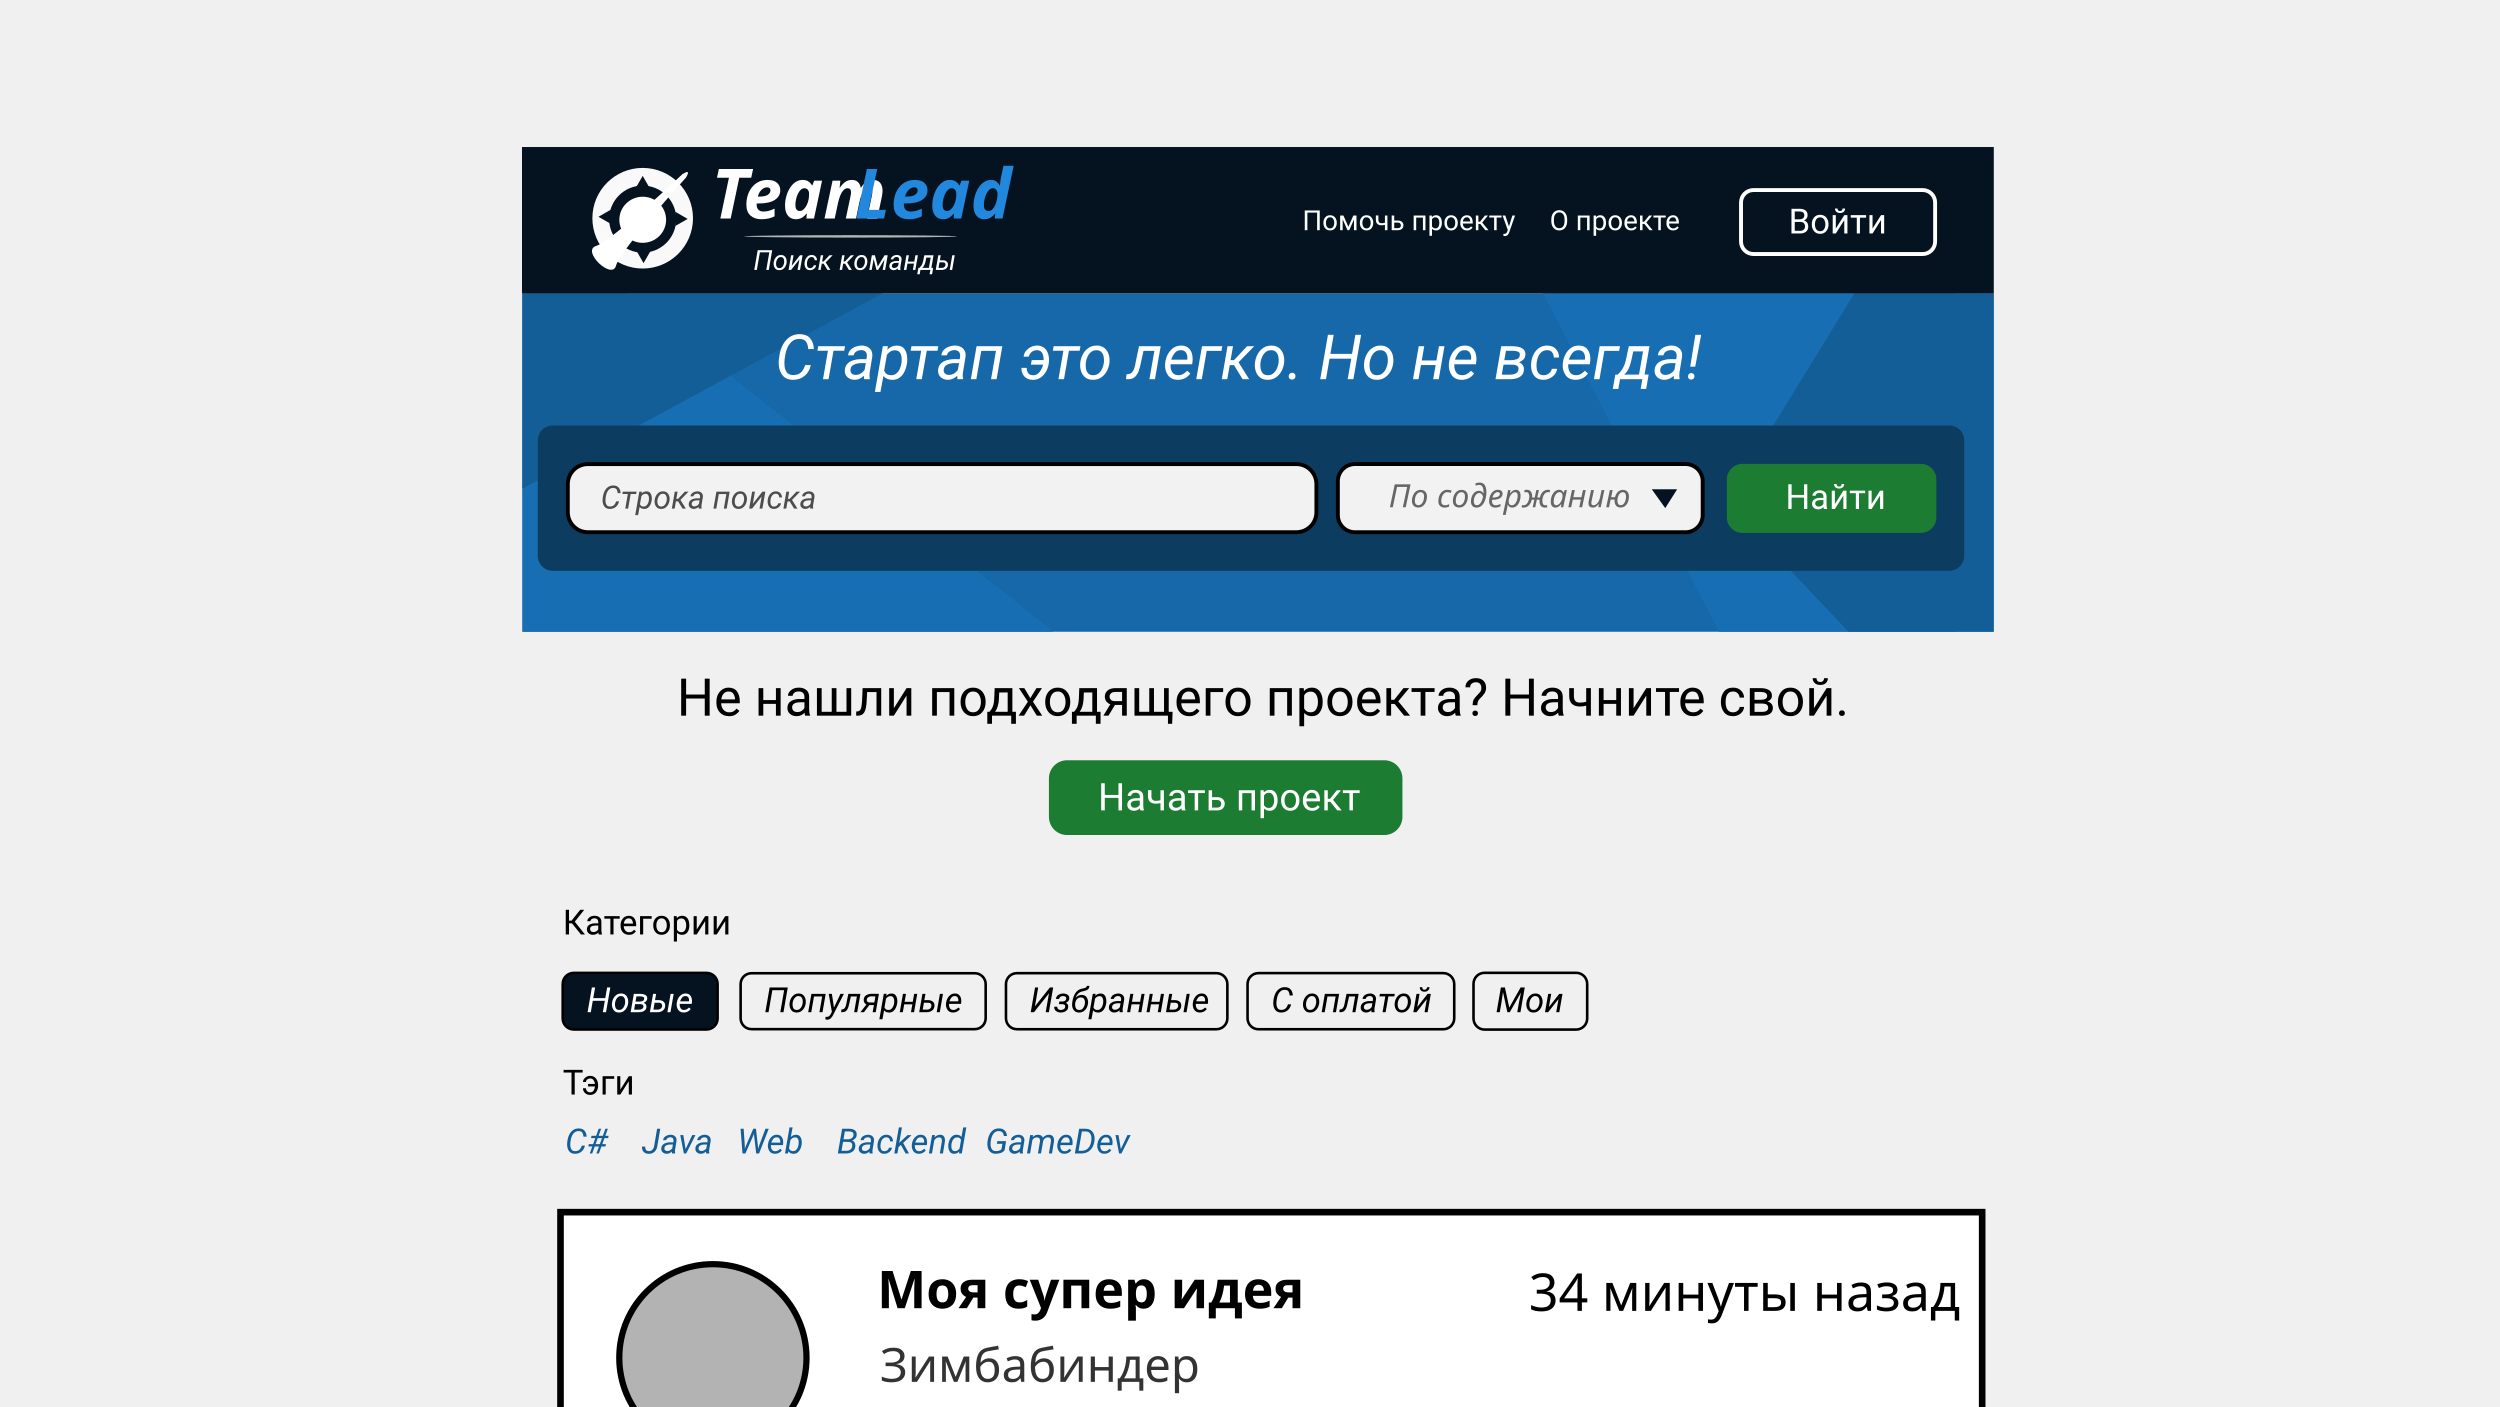
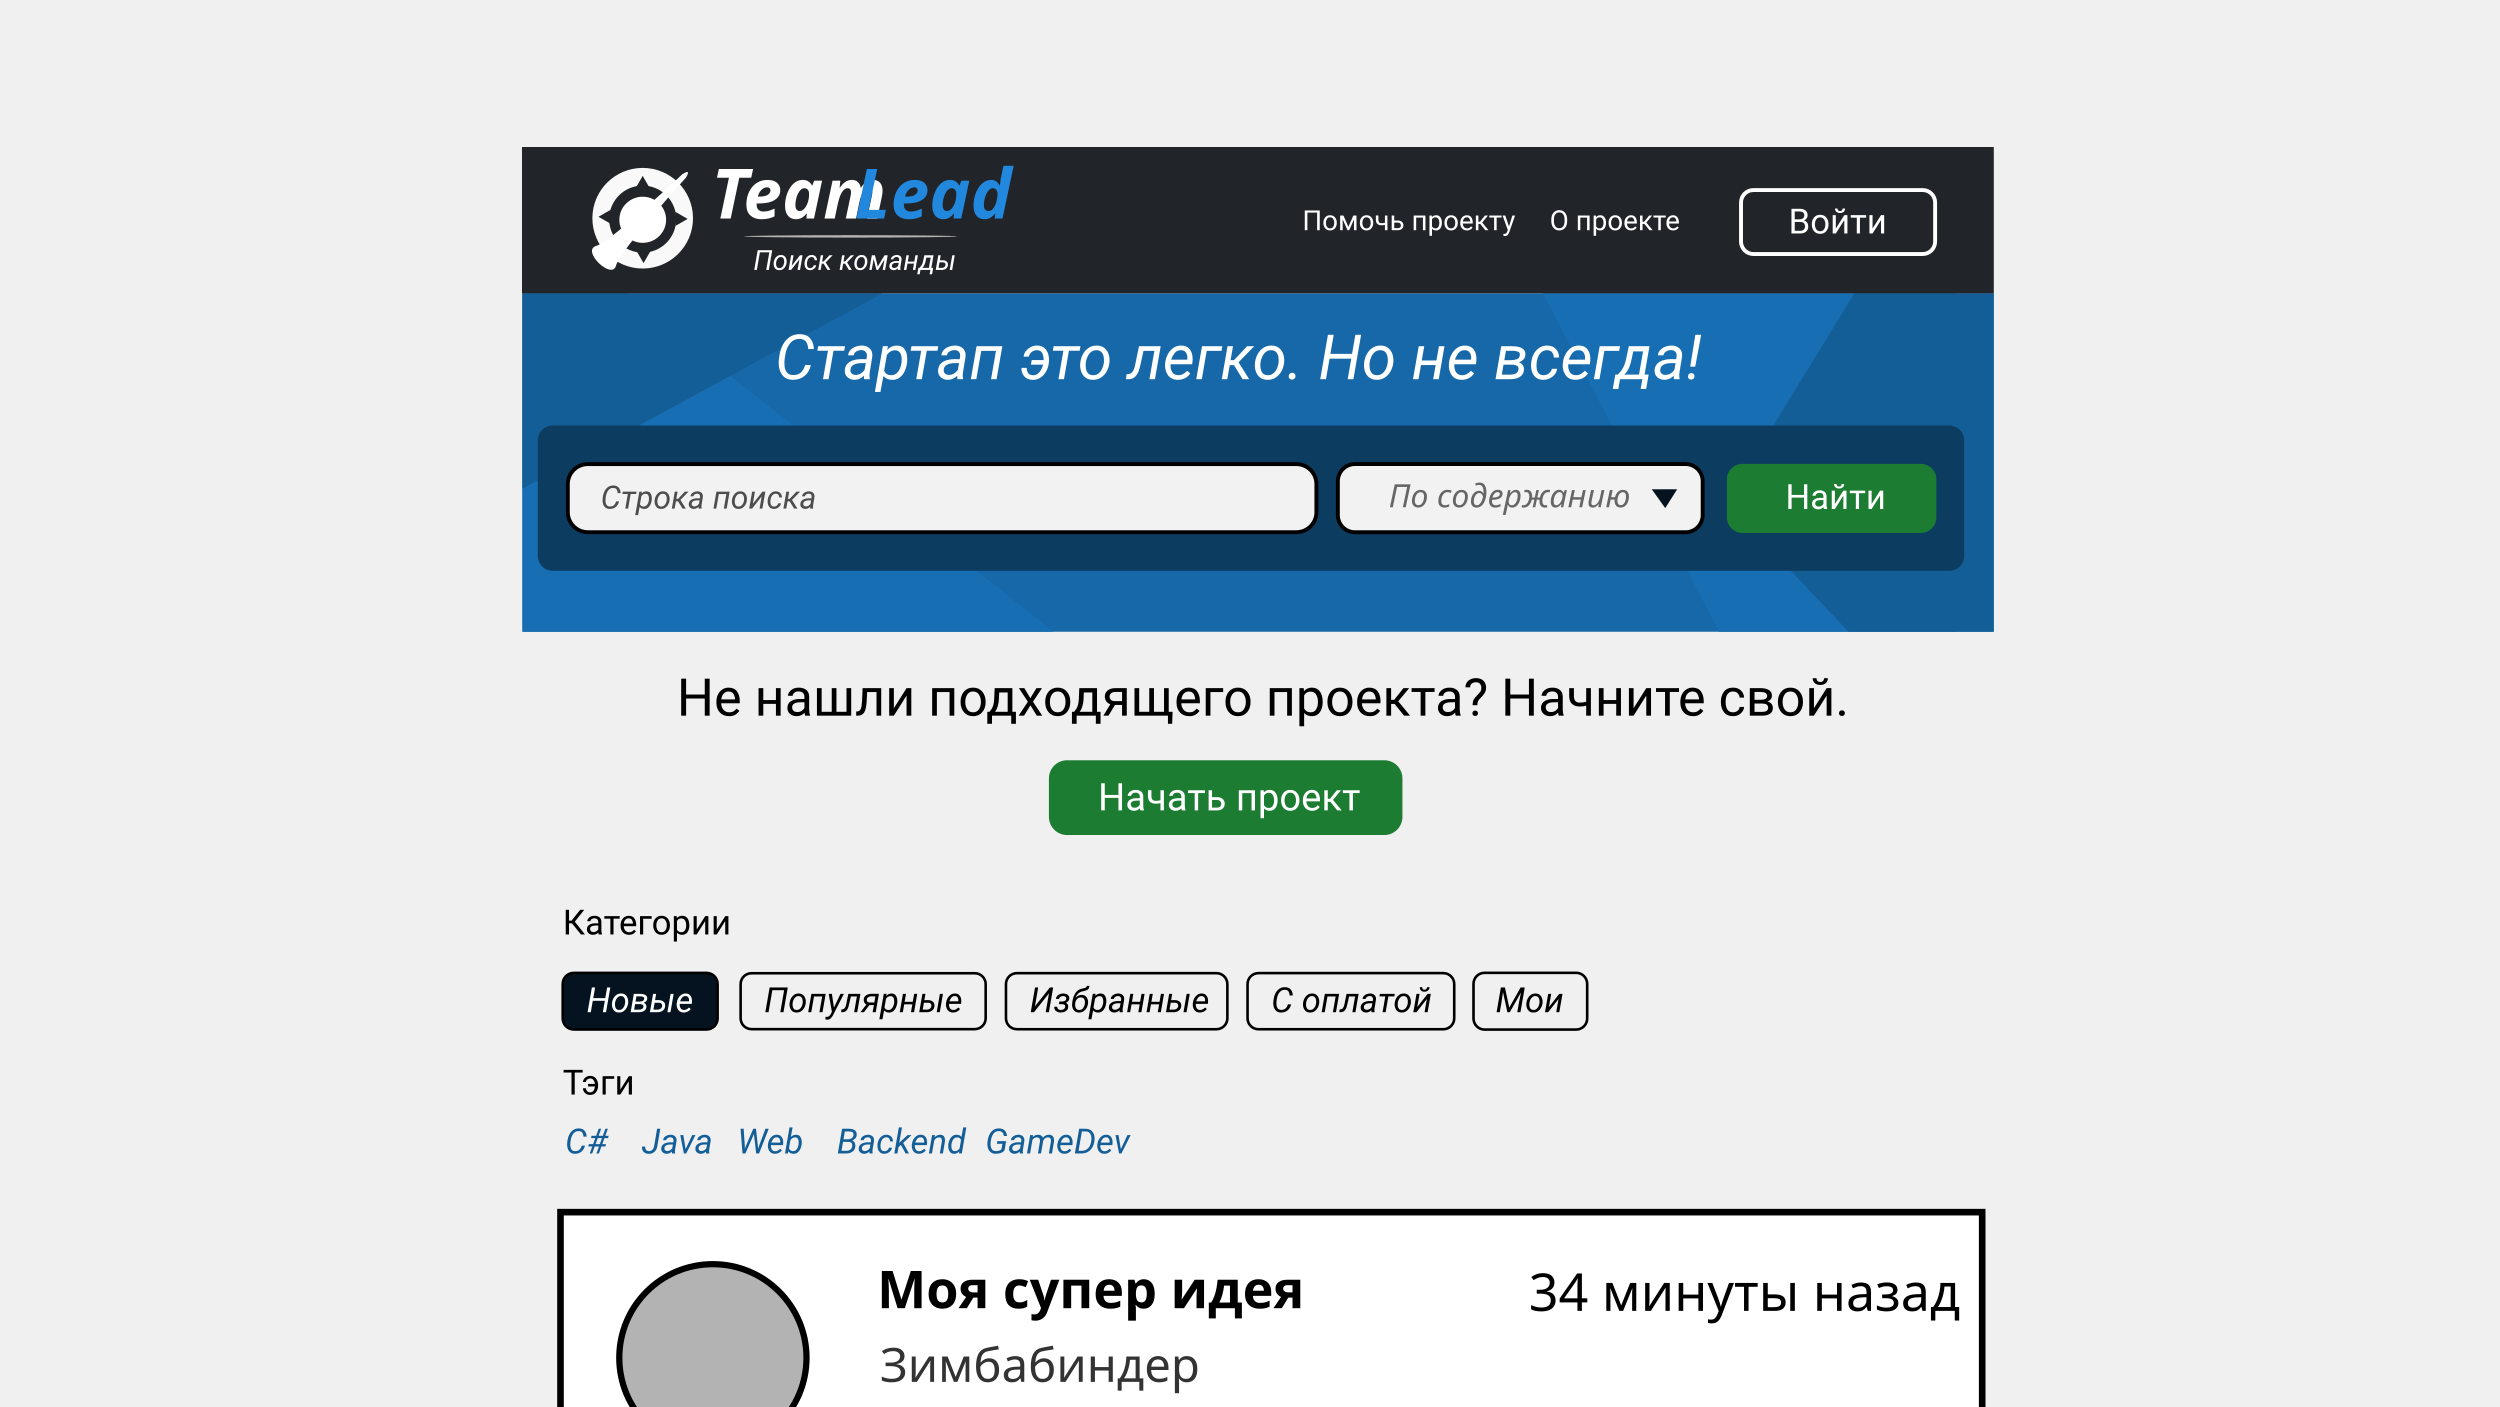
<svg xmlns="http://www.w3.org/2000/svg" version="1.1" id="svg1236" width="1920" height="1080" viewBox="0 0 1920 1080">
  <defs id="defs1240" />
  <g id="g4249" transform="translate(-1493.31)">
    <rect ry="0" y="225.257" x="1894.553" height="259.929" width="1129.914" id="rect4162" style="fill:#1668a8;fill-opacity:1;stroke:none;stroke-width:3.034;stroke-miterlimit:4;stroke-dasharray:none;stroke-opacity:1" />
    <path style="fill:#176eb2;fill-opacity:1;stroke:none;stroke-width:3.034;stroke-miterlimit:4;stroke-dasharray:none;stroke-opacity:1" d="m 1894.553,225.256 v 259.93 h 407.904 L 1974.277,225.256 Z" id="path4164" />
    <path style="fill:#145e98;fill-opacity:1;stroke:none;stroke-width:3.034;stroke-miterlimit:4;stroke-dasharray:none;stroke-opacity:1" d="M 1894.552,225.257 V 375.29 L 2171.191,225.257 Z" id="path4166" />
    <path id="rect4162-7" d="m 2678.305,225.251 135.223,259.93 h 181.553 V 225.251 Z" style="fill:#176eb2;fill-opacity:1;stroke:none;stroke-width:3.034;stroke-miterlimit:4;stroke-dasharray:none;stroke-opacity:1" />
    <path id="rect4162-3" d="m 2917.472,225.257 -98.555,160.566 94.039,99.361 h 111.51 V 225.257 Z" style="fill:#145e98;fill-opacity:1;stroke:none;stroke-width:3.034;stroke-miterlimit:4;stroke-dasharray:none;stroke-opacity:1" />
  </g>
-   <rect style="fill:#04131f;fill-opacity:1;stroke:none;stroke-width:3.865;stroke-miterlimit:4;stroke-dasharray:none;stroke-opacity:1" id="rect1246" width="1130.338" height="112.362" x="400.888" y="112.91" ry="0" />
+   <rect style="fill:#212529;fill-opacity:1;stroke:none;stroke-width:3.865;stroke-miterlimit:4;stroke-dasharray:none;stroke-opacity:1" id="rect1246" width="1130.338" height="112.362" x="400.888" y="112.91" ry="0" />
  <text xml:space="preserve" style="font-style:normal;font-weight:normal;font-size:45.189px;line-height:1.25;font-family:sans-serif;letter-spacing:0px;word-spacing:0px;fill:#ffffff;fill-opacity:1;stroke:none;stroke-width:1.13" x="546.28" y="167.847" id="text1954">
    <tspan id="tspan1952" x="546.28" y="167.847" style="font-style:italic;font-variant:normal;font-weight:bold;font-stretch:normal;font-size:53.333px;line-height:372.807px;font-family:'Ubuntu Mono';-inkscape-font-specification:'Ubuntu Mono Bold Italic';fill:#ffffff;fill-opacity:1;stroke-width:1.13">Team</tspan>
  </text>
  <text xml:space="preserve" style="font-style:normal;font-weight:normal;font-size:40px;line-height:1.25;font-family:sans-serif;letter-spacing:0px;word-spacing:0px;fill:#ffffff;fill-opacity:1;stroke:none" x="595.236" y="291.229" id="text1960">
    <tspan id="tspan1958" x="595.236" y="291.229" style="font-style:italic;font-variant:normal;font-weight:normal;font-stretch:normal;font-size:48px;font-family:Roboto;-inkscape-font-specification:'Roboto Italic'">Стартап это легко. Но не всегда!</tspan>
  </text>
  <rect style="fill:#0d3c61;fill-opacity:1;stroke:none;stroke-width:2.805;stroke-miterlimit:4;stroke-dasharray:none;stroke-opacity:1" id="rect4125" width="1095.459" height="111.587" x="413.035" y="326.786" ry="11.324" />
  <rect style="fill:#f2f2f2;fill-opacity:1;stroke:#000000;stroke-width:3;stroke-miterlimit:4;stroke-dasharray:none;stroke-opacity:1" id="rect1962" width="574.916" height="52.288" x="436.079" y="356.436" ry="15.342" />
  <rect style="fill:#1c7c32;fill-opacity:1;stroke:none;stroke-width:3;stroke-miterlimit:4;stroke-dasharray:none;stroke-opacity:1" id="rect1964" width="160.891" height="53.041" x="1326.231" y="356.247" ry="11.882" />
  <text xml:space="preserve" style="font-style:normal;font-weight:normal;font-size:40px;line-height:1.25;font-family:sans-serif;letter-spacing:0px;word-spacing:0px;fill:#ffffff;fill-opacity:1;stroke:none" x="1371.217" y="390.907" id="text1968">
    <tspan id="tspan1966" x="1371.217" y="390.907" style="font-style:normal;font-variant:normal;font-weight:normal;font-stretch:normal;font-size:26.667px;font-family:Roboto;-inkscape-font-specification:Roboto;fill:#ffffff">Найти</tspan>
  </text>
  <rect ry="8.463" style="fill:#04131f;fill-opacity:1;stroke:#000000;stroke-width:2;stroke-miterlimit:4;stroke-dasharray:none;stroke-opacity:1" id="rect1986" width="118.958" height="43.445" x="432.161" y="747.191" />
  <text xml:space="preserve" style="font-style:normal;font-weight:normal;font-size:40px;line-height:1.25;font-family:sans-serif;letter-spacing:0px;word-spacing:0px;fill:#ffffff;fill-opacity:1;stroke:none" x="450.503" y="777.359" id="text1976">
    <tspan id="tspan1974" x="450.503" y="777.359" style="font-style:italic;font-variant:normal;font-weight:normal;font-stretch:normal;font-size:26.667px;font-family:Roboto;-inkscape-font-specification:'Roboto Italic'">Новые </tspan>
  </text>
  <rect style="fill:#ffffff;fill-opacity:1;stroke:#000000;stroke-width:5.074;stroke-miterlimit:4;stroke-dasharray:none;stroke-opacity:1" id="rect1978" width="1091.848" height="398.885" x="430.465" y="930.937" />
  <rect y="145.958" x="1337.102" height="49.146" width="149.075" id="rect1980" style="fill:none;fill-opacity:1;stroke:#ffffff;stroke-width:2.996;stroke-miterlimit:4;stroke-dasharray:none;stroke-opacity:1" ry="9.573" />
  <text id="text1984" y="179.322" x="1373.642" style="font-style:normal;font-weight:normal;font-size:37.062px;line-height:1.25;font-family:sans-serif;letter-spacing:0px;word-spacing:0px;fill:#ffffff;fill-opacity:1;stroke:none;stroke-width:0.927" xml:space="preserve">
    <tspan y="179.322" x="1373.642" id="tspan1982" style="font-style:normal;font-variant:normal;font-weight:normal;font-stretch:normal;font-size:26.667px;font-family:Roboto;-inkscape-font-specification:Roboto;fill:#ffffff;stroke-width:0.927">Войти</tspan>
  </text>
  <circle style="fill:#b3b3b3;fill-opacity:1;stroke:#000000;stroke-width:4.788;stroke-miterlimit:4;stroke-dasharray:none;stroke-opacity:1" id="path2006" cx="547.5" cy="1042.776" r="71.892" />
  <text xml:space="preserve" style="font-style:normal;font-weight:normal;font-size:40px;line-height:1.25;font-family:sans-serif;letter-spacing:0px;word-spacing:0px;fill:#000000;fill-opacity:1;stroke:none" x="673.656" y="1004.681" id="text2010">
    <tspan id="tspan2008" x="673.656" y="1004.681" style="font-style:normal;font-variant:normal;font-weight:bold;font-stretch:normal;font-family:sans-serif;-inkscape-font-specification:'sans-serif Bold'">Моя супер идея</tspan>
  </text>
  <text id="text2014" y="1136.933" x="675.723" style="font-style:normal;font-weight:normal;font-size:40px;line-height:1.25;font-family:sans-serif;letter-spacing:0px;word-spacing:0px;fill:#000000;fill-opacity:1;stroke:none" xml:space="preserve">
    <tspan y="1136.933" x="675.723" id="tspan2012">Есть супер идея, которая должна дать </tspan>
    <tspan y="1186.933" x="675.723" id="tspan2016">результат...</tspan>
  </text>
  <text xml:space="preserve" style="font-style:normal;font-weight:normal;font-size:40px;line-height:1.25;font-family:sans-serif;letter-spacing:0px;word-spacing:0px;fill:#000000;fill-opacity:1;stroke:none" x="1174.087" y="1006.748" id="text2020">
    <tspan id="tspan2018" x="1174.087" y="1006.748">34 минуты назад</tspan>
  </text>
  <path d="m 719.55,1261.625 v -4.415 h -26.281 v 4.415 z m -8.725,13.14 v -4.415 h -17.555 v 4.415 z m -17.555,-10.985 v 4.415 h 26.281 v -4.415 z m 30.696,-15.295 q 1.745,0 3.029,1.283 1.283,1.283 1.283,3.029 v 26.28 q 0,1.746 -1.283,3.079 -1.283,1.334 -3.029,1.334 h -30.696 l -8.725,8.725 v -39.421 q 0,-1.746 1.283,-3.029 1.283,-1.283 3.029,-1.283 h 35.109 z" id="path2090" style="stroke-width:2.19" />
  <text xml:space="preserve" style="font-style:normal;font-weight:normal;font-size:40px;line-height:1.25;font-family:sans-serif;letter-spacing:0px;word-spacing:0px;fill:#000000;fill-opacity:1;stroke:none" x="756.999" y="1281.411" id="text2660">
    <tspan id="tspan2658" x="756.999" y="1281.411">11</tspan>
  </text>
  <path d="m 515.44,1259.361 q 3.781,0 6.542,2.764 2.761,2.764 2.764,6.542 0.003,3.778 -2.764,6.542 -2.767,2.764 -6.542,2.764 -3.775,0 -6.542,-2.764 -2.767,-2.764 -2.764,-6.542 0.003,-3.778 2.764,-6.542 2.761,-2.764 6.542,-2.764 z m 0,24.865 q 6.399,0 10.977,-4.581 4.578,-4.582 4.581,-10.977 0.003,-6.396 -4.581,-10.977 -4.585,-4.582 -10.977,-4.582 -6.393,0 -10.977,4.582 -4.585,4.581 -4.581,10.977 0.003,6.396 4.581,10.977 4.578,4.581 10.977,4.581 z m 0,-38.823 q 11.486,0 20.792,6.399 9.306,6.399 13.378,16.868 -4.073,10.469 -13.378,16.868 -9.306,6.399 -20.792,6.399 -11.486,0 -20.792,-6.399 -9.306,-6.399 -13.378,-16.868 4.073,-10.469 13.378,-16.868 9.306,-6.399 20.792,-6.399 z" id="path2719" style="stroke-width:3.102" />
  <text id="text3289" y="1281.411" x="566.314" style="font-style:normal;font-weight:normal;font-size:40px;line-height:1.25;font-family:sans-serif;letter-spacing:0px;word-spacing:0px;fill:#000000;fill-opacity:1;stroke:none" xml:space="preserve">
    <tspan y="1281.411" x="566.314" id="tspan3287">62</tspan>
  </text>
  <text xml:space="preserve" style="font-style:normal;font-weight:normal;font-size:36.259px;line-height:1.25;font-family:sans-serif;letter-spacing:0px;word-spacing:0px;fill:#333333;fill-opacity:1;stroke:none;stroke-width:0.906" x="675.845" y="1061.259" id="text3293">
    <tspan id="tspan3291" x="675.845" y="1061.259" style="stroke-width:0.906">Зимбабиндер</tspan>
  </text>
  <path d="m 1424.902,1293.454 -3.633,-3.283 q -6.211,-5.626 -9.025,-8.322 -2.813,-2.696 -6.271,-6.681 -3.458,-3.986 -4.746,-7.209 -1.288,-3.223 -1.29,-6.621 0,-5.744 3.926,-9.73 3.926,-3.986 9.787,-3.986 6.799,0 11.253,5.274 4.454,-5.274 11.252,-5.274 5.861,0 9.787,3.986 3.926,3.986 3.926,9.73 0,4.571 -3.048,9.495 -3.048,4.923 -6.622,8.557 -3.573,3.633 -11.663,10.9 z" id="path3340" style="stroke-width:2.501" />
  <text id="text3910" y="1281.411" x="1457.638" style="font-style:normal;font-weight:normal;font-size:40px;line-height:1.25;font-family:sans-serif;letter-spacing:0px;word-spacing:0px;fill:#000000;fill-opacity:1;stroke:none" xml:space="preserve">
    <tspan y="1281.411" x="1457.638" id="tspan3908">11</tspan>
  </text>
  <rect y="1385.552" x="430.465" height="398.885" width="1091.848" id="rect3912" style="fill:#ffffff;fill-opacity:1;stroke:#000000;stroke-width:5.074;stroke-miterlimit:4;stroke-dasharray:none;stroke-opacity:1" />
  <circle r="71.892" cy="1497.391" cx="547.5" id="circle3914" style="fill:#b3b3b3;fill-opacity:1;stroke:#000000;stroke-width:4.788;stroke-miterlimit:4;stroke-dasharray:none;stroke-opacity:1" />
  <text id="text3918" y="1459.296" x="673.656" style="font-style:normal;font-weight:normal;font-size:40px;line-height:1.25;font-family:sans-serif;letter-spacing:0px;word-spacing:0px;fill:#000000;fill-opacity:1;stroke:none" xml:space="preserve">
    <tspan style="font-style:normal;font-variant:normal;font-weight:bold;font-stretch:normal;font-family:sans-serif;-inkscape-font-specification:'sans-serif Bold'" y="1459.296" x="673.656" id="tspan3916">Идеюшка то супер</tspan>
  </text>
  <text xml:space="preserve" style="font-style:normal;font-weight:normal;font-size:40px;line-height:1.25;font-family:sans-serif;letter-spacing:0px;word-spacing:0px;fill:#000000;fill-opacity:1;stroke:none" x="675.723" y="1591.548" id="text3924">
    <tspan id="tspan3922" x="675.723" y="1591.548">Давно хотел воплотить свою идею, и вот</tspan>
    <tspan x="675.723" y="1641.548" id="tspan3954">представился шанс...</tspan>
  </text>
  <text id="text3928" y="1461.363" x="1194.544" style="font-style:normal;font-weight:normal;font-size:40px;line-height:1.25;font-family:sans-serif;letter-spacing:0px;word-spacing:0px;fill:#000000;fill-opacity:1;stroke:none" xml:space="preserve">
    <tspan y="1461.363" x="1194.544" id="tspan3926">47 минут назад</tspan>
  </text>
  <path style="stroke-width:2.19" id="path3930" d="m 719.55,1716.24 v -4.415 h -26.281 v 4.415 z m -8.725,13.14 v -4.415 h -17.555 v 4.415 z m -17.555,-10.985 v 4.415 h 26.281 v -4.415 z m 30.696,-15.295 q 1.745,0 3.029,1.283 1.283,1.283 1.283,3.029 v 26.28 q 0,1.746 -1.283,3.079 -1.283,1.334 -3.029,1.334 h -30.696 l -8.725,8.725 v -39.421 q 0,-1.746 1.283,-3.029 1.283,-1.283 3.029,-1.283 h 35.109 z" />
  <text id="text3934" y="1736.026" x="756.999" style="font-style:normal;font-weight:normal;font-size:40px;line-height:1.25;font-family:sans-serif;letter-spacing:0px;word-spacing:0px;fill:#000000;fill-opacity:1;stroke:none" xml:space="preserve">
    <tspan y="1736.026" x="756.999" id="tspan3932">20</tspan>
  </text>
  <path style="stroke-width:3.102" id="path3936" d="m 515.44,1713.976 q 3.781,0 6.542,2.764 2.761,2.764 2.764,6.542 0.003,3.778 -2.764,6.542 -2.767,2.764 -6.542,2.764 -3.775,0 -6.542,-2.764 -2.767,-2.764 -2.764,-6.542 0.003,-3.778 2.764,-6.542 2.761,-2.764 6.542,-2.764 z m 0,24.864 q 6.399,0 10.977,-4.581 4.578,-4.582 4.581,-10.977 0.003,-6.396 -4.581,-10.977 -4.585,-4.582 -10.977,-4.582 -6.393,0 -10.977,4.582 -4.585,4.581 -4.581,10.977 0.003,6.396 4.581,10.977 4.578,4.581 10.977,4.581 z m 0,-38.823 q 11.486,0 20.792,6.399 9.306,6.399 13.378,16.868 -4.073,10.469 -13.378,16.868 -9.306,6.399 -20.792,6.399 -11.486,0 -20.792,-6.399 -9.306,-6.399 -13.378,-16.868 4.073,-10.469 13.378,-16.868 9.306,-6.399 20.792,-6.399 z" />
  <text xml:space="preserve" style="font-style:normal;font-weight:normal;font-size:40px;line-height:1.25;font-family:sans-serif;letter-spacing:0px;word-spacing:0px;fill:#000000;fill-opacity:1;stroke:none" x="566.314" y="1736.026" id="text3940">
    <tspan id="tspan3938" x="566.314" y="1736.026">38</tspan>
  </text>
  <text id="text3944" y="1515.874" x="675.845" style="font-style:normal;font-weight:normal;font-size:36.259px;line-height:1.25;font-family:sans-serif;letter-spacing:0px;word-spacing:0px;fill:#333333;fill-opacity:1;stroke:none;stroke-width:0.906" xml:space="preserve">
    <tspan style="stroke-width:0.906" y="1515.874" x="675.845" id="tspan3942">Кулепипер</tspan>
  </text>
  <path style="stroke-width:2.501" id="path3946" d="m 1424.902,1748.069 -3.633,-3.283 q -6.211,-5.626 -9.025,-8.322 -2.813,-2.696 -6.271,-6.682 -3.458,-3.986 -4.746,-7.209 -1.288,-3.223 -1.29,-6.622 0,-5.744 3.926,-9.73 3.926,-3.986 9.787,-3.986 6.799,0 11.253,5.274 4.454,-5.274 11.252,-5.274 5.861,0 9.787,3.986 3.926,3.986 3.926,9.73 0,4.571 -3.048,9.495 -3.048,4.924 -6.622,8.557 -3.573,3.633 -11.663,10.9 z" />
  <text xml:space="preserve" style="font-style:normal;font-weight:normal;font-size:40px;line-height:1.25;font-family:sans-serif;letter-spacing:0px;word-spacing:0px;fill:#000000;fill-opacity:1;stroke:none" x="1457.638" y="1736.026" id="text3950">
    <tspan id="tspan3948" x="1457.638" y="1736.026">3</tspan>
  </text>
  <rect y="2373.48" x="431.959" height="53.887" width="86.313" id="rect3956" style="fill:#333333;fill-opacity:1;stroke:#000000;stroke-width:3;stroke-miterlimit:4;stroke-dasharray:none;stroke-opacity:1" ry="10.497" />
  <text id="text3960" y="2410.602" x="464.968" style="font-style:normal;font-weight:normal;font-size:40px;line-height:1.25;font-family:sans-serif;letter-spacing:0px;word-spacing:0px;fill:#ffffff;fill-opacity:1;stroke:none" xml:space="preserve">
    <tspan y="2410.602" x="464.968" id="tspan3958">1</tspan>
  </text>
  <rect ry="10.497" style="fill:none;fill-opacity:1;stroke:#000000;stroke-width:3;stroke-miterlimit:4;stroke-dasharray:none;stroke-opacity:1" id="rect3962" width="86.313" height="53.887" x="535.28" y="2373.48" />
  <text xml:space="preserve" style="font-style:normal;font-weight:normal;font-size:40px;line-height:1.25;font-family:sans-serif;letter-spacing:0px;word-spacing:0px;fill:#000000;fill-opacity:1;stroke:none" x="568.29" y="2410.602" id="text3966">
    <tspan id="tspan3964" x="568.29" y="2410.602">2</tspan>
  </text>
  <rect y="2373.48" x="639.755" height="53.887" width="86.313" id="rect3968" style="fill:none;fill-opacity:1;stroke:#000000;stroke-width:3;stroke-miterlimit:4;stroke-dasharray:none;stroke-opacity:1" ry="10.497" />
  <text id="text3972" y="2410.602" x="672.765" style="font-style:normal;font-weight:normal;font-size:40px;line-height:1.25;font-family:sans-serif;letter-spacing:0px;word-spacing:0px;fill:#000000;fill-opacity:1;stroke:none" xml:space="preserve">
    <tspan y="2410.602" x="672.765" id="tspan3970">3</tspan>
  </text>
  <rect ry="10.497" style="fill:none;fill-opacity:1;stroke:#000000;stroke-width:3;stroke-miterlimit:4;stroke-dasharray:none;stroke-opacity:1" id="rect3974" width="86.313" height="53.887" x="742.769" y="2373.48" />
  <text xml:space="preserve" style="font-style:normal;font-weight:normal;font-size:40px;line-height:1.25;font-family:sans-serif;letter-spacing:0px;word-spacing:0px;fill:#000000;fill-opacity:1;stroke:none" x="775.779" y="2410.602" id="text3978">
    <tspan id="tspan3976" x="775.779" y="2410.602">4</tspan>
  </text>
  <rect y="2374.52" x="847.553" height="51.808" width="257.384" id="rect3980" style="fill:none;fill-opacity:1;stroke:#000000;stroke-width:3;stroke-miterlimit:4;stroke-dasharray:none;stroke-opacity:1" ry="10.092" />
  <text id="text3984" y="2410.602" x="861.258" style="font-style:normal;font-weight:normal;font-size:40px;line-height:1.25;font-family:sans-serif;letter-spacing:0px;word-spacing:0px;fill:#000000;fill-opacity:1;stroke:none" xml:space="preserve">
    <tspan y="2410.602" x="861.258" id="tspan3982">Следующая</tspan>
  </text>
  <rect style="fill:#ffffff;fill-opacity:1;stroke:#000000;stroke-width:5.074;stroke-miterlimit:4;stroke-dasharray:none;stroke-opacity:1" id="rect3986" width="1091.848" height="398.885" x="430.465" y="1844.364" />
  <circle style="fill:#b3b3b3;fill-opacity:1;stroke:#000000;stroke-width:4.788;stroke-miterlimit:4;stroke-dasharray:none;stroke-opacity:1" id="circle3988" cx="547.5" cy="1956.204" r="71.892" />
  <text xml:space="preserve" style="font-style:normal;font-weight:normal;font-size:40px;line-height:1.25;font-family:sans-serif;letter-spacing:0px;word-spacing:0px;fill:#000000;fill-opacity:1;stroke:none" x="673.656" y="1918.109" id="text3992">
    <tspan id="tspan3990" x="673.656" y="1918.109" style="font-style:normal;font-variant:normal;font-weight:bold;font-stretch:normal;font-family:sans-serif;-inkscape-font-specification:'sans-serif Bold'">Идея на миллион</tspan>
  </text>
  <text id="text3998" y="2050.361" x="675.723" style="font-style:normal;font-weight:normal;font-size:40px;line-height:1.25;font-family:sans-serif;letter-spacing:0px;word-spacing:0px;fill:#000000;fill-opacity:1;stroke:none" xml:space="preserve">
    <tspan id="tspan3996" y="2050.361" x="675.723">Недавно придумал идею игры. Цель игры</tspan>
    <tspan y="2100.361" x="675.723" id="tspan4028">играть в игру...</tspan>
  </text>
  <text xml:space="preserve" style="font-style:normal;font-weight:normal;font-size:40px;line-height:1.25;font-family:sans-serif;letter-spacing:0px;word-spacing:0px;fill:#000000;fill-opacity:1;stroke:none" x="1235.457" y="1920.176" id="text4002">
    <tspan id="tspan4000" x="1235.457" y="1920.176">3 часа назад</tspan>
  </text>
  <path d="m 719.55,2175.053 v -4.415 h -26.281 v 4.415 z m -8.725,13.14 v -4.415 h -17.555 v 4.415 z m -17.555,-10.985 v 4.415 h 26.281 v -4.415 z m 30.696,-15.295 q 1.745,0 3.029,1.283 1.283,1.283 1.283,3.029 v 26.28 q 0,1.746 -1.283,3.079 -1.283,1.334 -3.029,1.334 h -30.696 l -8.725,8.725 v -39.421 q 0,-1.746 1.283,-3.029 1.283,-1.283 3.029,-1.283 h 35.109 z" id="path4004" style="stroke-width:2.19" />
  <text xml:space="preserve" style="font-style:normal;font-weight:normal;font-size:40px;line-height:1.25;font-family:sans-serif;letter-spacing:0px;word-spacing:0px;fill:#000000;fill-opacity:1;stroke:none" x="756.999" y="2194.839" id="text4008">
    <tspan id="tspan4006" x="756.999" y="2194.839">18</tspan>
  </text>
  <path d="m 515.44,2172.789 q 3.781,0 6.542,2.764 2.761,2.764 2.764,6.542 0.003,3.778 -2.764,6.542 -2.767,2.764 -6.542,2.764 -3.775,0 -6.542,-2.764 -2.767,-2.764 -2.764,-6.542 0.003,-3.778 2.764,-6.542 2.761,-2.764 6.542,-2.764 z m 0,24.864 q 6.399,0 10.977,-4.581 4.578,-4.582 4.581,-10.977 0.003,-6.396 -4.581,-10.977 -4.585,-4.582 -10.977,-4.582 -6.393,0 -10.977,4.582 -4.585,4.581 -4.581,10.977 0.003,6.396 4.581,10.977 4.578,4.581 10.977,4.581 z m 0,-38.823 q 11.486,0 20.792,6.399 9.306,6.399 13.378,16.868 -4.073,10.469 -13.378,16.868 -9.306,6.399 -20.792,6.399 -11.486,0 -20.792,-6.399 -9.306,-6.399 -13.378,-16.868 4.073,-10.469 13.378,-16.868 9.306,-6.399 20.792,-6.399 z" id="path4010" style="stroke-width:3.102" />
  <text id="text4014" y="2194.839" x="566.314" style="font-style:normal;font-weight:normal;font-size:40px;line-height:1.25;font-family:sans-serif;letter-spacing:0px;word-spacing:0px;fill:#000000;fill-opacity:1;stroke:none" xml:space="preserve">
    <tspan y="2194.839" x="566.314" id="tspan4012">42</tspan>
  </text>
  <text xml:space="preserve" style="font-style:normal;font-weight:normal;font-size:36.259px;line-height:1.25;font-family:sans-serif;letter-spacing:0px;word-spacing:0px;fill:#333333;fill-opacity:1;stroke:none;stroke-width:0.906" x="675.845" y="1974.687" id="text4018">
    <tspan id="tspan4016" x="675.845" y="1974.687" style="stroke-width:0.906">Жаболиз</tspan>
  </text>
  <path d="m 1424.902,2206.882 -3.633,-3.283 q -6.211,-5.626 -9.025,-8.322 -2.813,-2.696 -6.271,-6.682 -3.458,-3.986 -4.746,-7.209 -1.288,-3.223 -1.29,-6.622 0,-5.744 3.926,-9.73 3.926,-3.986 9.787,-3.986 6.799,0 11.253,5.274 4.454,-5.274 11.252,-5.274 5.861,0 9.787,3.986 3.926,3.986 3.926,9.73 0,4.571 -3.048,9.495 -3.048,4.924 -6.622,8.557 -3.573,3.633 -11.663,10.9 z" id="path4020" style="stroke-width:2.501" />
  <text id="text4024" y="2194.839" x="1457.638" style="font-style:normal;font-weight:normal;font-size:40px;line-height:1.25;font-family:sans-serif;letter-spacing:0px;word-spacing:0px;fill:#000000;fill-opacity:1;stroke:none" xml:space="preserve">
    <tspan y="2194.839" x="1457.638" id="tspan4022">6</tspan>
  </text>
  <rect ry="0" y="2523.508" x="400.888" height="245.905" width="1130.338" id="rect4030" style="fill:#333a40;fill-opacity:1;stroke:none;stroke-width:5.718;stroke-miterlimit:4;stroke-dasharray:none;stroke-opacity:1" />
  <text xml:space="preserve" style="font-style:normal;font-weight:normal;font-size:40px;line-height:1.25;font-family:sans-serif;letter-spacing:0px;word-spacing:0px;fill:#ffffff;fill-opacity:1;stroke:none" x="458.748" y="2589.699" id="text4036">
    <tspan id="tspan4034" x="458.748" y="2589.699">TeamLead</tspan>
  </text>
  <text id="text4042" y="2649.626" x="460.814" style="font-style:normal;font-weight:normal;font-size:40px;line-height:1.25;font-family:sans-serif;letter-spacing:0px;word-spacing:0px;fill:#ffffff;fill-opacity:1;stroke:none" xml:space="preserve">
    <tspan y="2649.626" x="460.814" id="tspan4040">Поиск команды для ИТ проектов</tspan>
  </text>
  <text xml:space="preserve" style="font-style:normal;font-weight:normal;font-size:40px;line-height:1.25;font-family:sans-serif;letter-spacing:0px;word-spacing:0px;fill:#ffffff;fill-opacity:1;stroke:none" x="460.814" y="2711.619" id="text4046">
    <tspan id="tspan4044" x="460.814" y="2711.619">teamlead@app.ru</tspan>
  </text>
  <rect y="583.872" x="805.57" height="57.428" width="271.498" id="rect4048" style="fill:#1c7c32;fill-opacity:1;stroke:none;stroke-width:4.371;stroke-miterlimit:4;stroke-dasharray:none;stroke-opacity:1" ry="13.948" />
  <text id="text4052" y="622.409" x="843.282" style="font-style:normal;font-weight:normal;font-size:33.953px;line-height:1.25;font-family:sans-serif;letter-spacing:0px;word-spacing:0px;fill:#ffffff;fill-opacity:1;stroke:none;stroke-width:0.849" xml:space="preserve">
    <tspan y="622.409" x="843.282" id="tspan4050" style="font-style:normal;font-variant:normal;font-weight:normal;font-stretch:normal;font-size:29.333px;font-family:Roboto;-inkscape-font-specification:Roboto;stroke-width:0.849">Начать проект</tspan>
  </text>
  <text id="text4060" y="549.633" x="519.852" style="font-style:normal;font-weight:normal;font-size:40px;line-height:1.25;font-family:sans-serif;letter-spacing:0px;word-spacing:0px;fill:#000000;fill-opacity:1;stroke:none;" xml:space="preserve">
    <tspan y="549.633" x="519.852" id="tspan4058" style="font-style:normal;font-variant:normal;font-weight:normal;font-stretch:normal;font-family:Roboto;-inkscape-font-specification:Roboto;fill:#000000;">Не нашли подходящего проекта? Начните свой.</tspan>
  </text>
  <rect y="356.392" x="1027.473" height="52.376" width="280.187" id="rect4064" style="fill:#f2f2f2;fill-opacity:1;stroke:#000000;stroke-width:3;stroke-miterlimit:4;stroke-dasharray:none;stroke-opacity:1" ry="13.151" />
  <text id="text4068" y="389.584" x="1066.443" style="font-style:normal;font-weight:normal;font-size:24.633px;line-height:1.25;font-family:sans-serif;letter-spacing:0px;word-spacing:0px;fill:#666666;fill-opacity:1;stroke:none;stroke-width:0.616;" xml:space="preserve">
    <tspan y="389.584" x="1066.443" id="tspan4066" style="stroke-width:0.616;fill:#666666;-inkscape-font-specification:'sans-serif Italic';font-family:sans-serif;font-weight:normal;font-style:italic;font-stretch:normal;font-variant:normal">По содержанию</tspan>
  </text>
  <path style="fill:#04131f;stroke:none;stroke-width:0.523px;stroke-linecap:butt;stroke-linejoin:miter;stroke-opacity:1;fill-opacity:1" d="m 1268.561,375.763 h 19.502 l -9.162,14.464 z" id="path4070" />
  <text xml:space="preserve" style="font-style:normal;font-weight:normal;font-size:24.633px;line-height:1.25;font-family:sans-serif;letter-spacing:0px;word-spacing:0px;fill:#4d4d4d;fill-opacity:1;stroke:none;stroke-width:0.616" x="461.311" y="390.618" id="text4074">
    <tspan style="font-style:italic;font-variant:normal;font-weight:normal;font-stretch:normal;font-family:Roboto;-inkscape-font-specification:'Roboto Italic';fill:#4d4d4d;stroke-width:0.616" id="tspan4072" x="461.311" y="390.618">Строка поиска</tspan>
  </text>
  <text id="text4078" y="167.847" x="656.317" style="font-style:normal;font-weight:normal;font-size:45.189px;line-height:1.25;font-family:sans-serif;letter-spacing:0px;word-spacing:0px;fill:#2288de;fill-opacity:1;stroke:none;stroke-width:1.13" xml:space="preserve">
    <tspan style="font-style:italic;font-variant:normal;font-weight:bold;font-stretch:normal;font-size:53.333px;line-height:372.807px;font-family:'Ubuntu Mono';-inkscape-font-specification:'Ubuntu Mono Bold Italic';fill:#2288de;fill-opacity:1;stroke-width:1.13" y="167.847" x="656.317" id="tspan4076">Lead</tspan>
  </text>
  <circle cy="167.596" cx="493.586" id="circle4091" style="fill:#f9f9f9;fill-opacity:1;stroke:none;stroke-width:1.796;stroke-miterlimit:4;stroke-dasharray:none;stroke-opacity:1" r="38.639" />
-   <g style="fill:#04131f;fill-opacity:1" id="g4103" transform="matrix(0.517138,0,0,0.517138,443.5787,-79.08125)">
-     <circle r="49.811" cy="478.337" cx="96.7" id="circle4093" style="fill:#04131f;fill-opacity:1;stroke:none;stroke-width:2.315;stroke-miterlimit:4;stroke-dasharray:none;stroke-opacity:1" />
-     <path id="path4095" d="m 96.713,414.112 -10.721,18.57 a 87.204,87.204 0 0 1 11.283,-0.839 87.204,87.204 0 0 1 9.939,0.622 z" style="fill:#04131f;stroke:none;stroke-width:0.385px;stroke-linecap:butt;stroke-linejoin:miter;stroke-opacity:1;fill-opacity:1" />
-     <path style="fill:#04131f;stroke:none;stroke-width:0.385px;stroke-linecap:butt;stroke-linejoin:miter;stroke-opacity:1;fill-opacity:1" d="m 97.953,543.709 10.721,-18.57 a 87.204,87.204 0 0 1 -11.283,0.839 87.204,87.204 0 0 1 -9.939,-0.622 z" id="path4097" />
-     <path style="fill:#04131f;stroke:none;stroke-width:0.385px;stroke-linecap:butt;stroke-linejoin:miter;stroke-opacity:1;fill-opacity:1" d="m 163.479,478.031 -18.57,-10.721 a 87.204,87.204 0 0 1 0.839,11.283 87.204,87.204 0 0 1 -0.622,9.939 z" id="path4099" />
-     <path id="path4101" d="m 31.003,474.893 18.57,-10.721 a 87.204,87.204 0 0 0 -0.839,11.283 87.204,87.204 0 0 0 0.622,9.939 z" style="fill:#04131f;stroke:none;stroke-width:0.385px;stroke-linecap:butt;stroke-linejoin:miter;stroke-opacity:1;fill-opacity:1" />
+   <g style="fill:#212529;fill-opacity:1" id="g4103" transform="matrix(0.517138,0,0,0.517138,443.5787,-79.08125)">
+     <circle r="49.811" cy="478.337" cx="96.7" id="circle4093" style="fill:#212529;fill-opacity:1;stroke:none;stroke-width:2.315;stroke-miterlimit:4;stroke-dasharray:none;stroke-opacity:1" />
+     <path id="path4095" d="m 96.713,414.112 -10.721,18.57 a 87.204,87.204 0 0 1 11.283,-0.839 87.204,87.204 0 0 1 9.939,0.622 z" style="fill:#212529;stroke:none;stroke-width:0.385px;stroke-linecap:butt;stroke-linejoin:miter;stroke-opacity:1;fill-opacity:1" />
+     <path style="fill:#212529;stroke:none;stroke-width:0.385px;stroke-linecap:butt;stroke-linejoin:miter;stroke-opacity:1;fill-opacity:1" d="m 97.953,543.709 10.721,-18.57 a 87.204,87.204 0 0 1 -11.283,0.839 87.204,87.204 0 0 1 -9.939,-0.622 z" id="path4097" />
+     <path style="fill:#212529;stroke:none;stroke-width:0.385px;stroke-linecap:butt;stroke-linejoin:miter;stroke-opacity:1;fill-opacity:1" d="m 163.479,478.031 -18.57,-10.721 a 87.204,87.204 0 0 1 0.839,11.283 87.204,87.204 0 0 1 -0.622,9.939 z" id="path4099" />
+     <path id="path4101" d="m 31.003,474.893 18.57,-10.721 a 87.204,87.204 0 0 0 -0.839,11.283 87.204,87.204 0 0 0 0.622,9.939 z" style="fill:#212529;stroke:none;stroke-width:0.385px;stroke-linecap:butt;stroke-linejoin:miter;stroke-opacity:1;fill-opacity:1" />
  </g>
  <g style="fill:#ffffff;fill-opacity:1;stroke:none;stroke-opacity:1" id="g4109" transform="matrix(0.517138,0,0,0.517138,443.5787,-79.08125)">
    <ellipse cy="479.309" cx="96.757" id="ellipse4105" style="fill:#ffffff;fill-opacity:1;stroke:none;stroke-width:1.603;stroke-miterlimit:4;stroke-dasharray:none;stroke-opacity:1" rx="34.722" ry="34.241" />
    <path id="path4107" d="m 27.573,518.17 c 22.657,-7.028 128.278,-106.722 128.278,-106.722 6.71,-4.066 11.402,-5.608 5.209,5.123 0,0 -98.049,108.199 -103.892,130.705 C 51.327,569.78 4.917,525.197 27.573,518.17 Z" style="fill:#ffffff;fill-opacity:1;stroke:none;stroke-width:1.308;stroke-miterlimit:4;stroke-dasharray:none;stroke-opacity:1" />
  </g>
  <text xml:space="preserve" style="font-style:normal;font-weight:normal;font-size:37.062px;line-height:1.25;font-family:sans-serif;letter-spacing:0px;word-spacing:0px;fill:#ffffff;fill-opacity:1;stroke:none;stroke-width:0.927" x="1000.207" y="176.775" id="text4113">
    <tspan style="font-size:21.333px;fill:#ffffff;stroke-width:0.927;-inkscape-font-specification:Roboto;font-family:Roboto;font-weight:normal;font-style:normal;font-stretch:normal;font-variant:normal" id="tspan4111" x="1000.207" y="176.775">Помочь проекту</tspan>
  </text>
  <text id="text4117" y="207.298" x="578.574" style="font-style:normal;font-weight:normal;font-size:37.062px;line-height:1.25;font-family:sans-serif;letter-spacing:0px;word-spacing:0px;fill:#ffffff;fill-opacity:1;stroke:none;stroke-width:0.927" xml:space="preserve">
    <tspan y="207.298" x="578.574" id="tspan4115" style="font-style:italic;font-variant:normal;font-weight:normal;font-stretch:normal;font-size:21.333px;font-family:Roboto;-inkscape-font-specification:'Roboto Italic';fill:#ffffff;stroke-width:0.927">Поиск команды</tspan>
  </text>
  <text id="text4121" y="176.775" x="1190.161" style="font-style:normal;font-weight:normal;font-size:37.062px;line-height:1.25;font-family:sans-serif;letter-spacing:0px;word-spacing:0px;fill:#ffffff;fill-opacity:1;stroke:none;stroke-width:0.927" xml:space="preserve">
    <tspan y="176.775" x="1190.161" id="tspan4119" style="font-size:21.333px;fill:#ffffff;stroke-width:0.927;-inkscape-font-specification:Roboto;font-family:Roboto;font-weight:normal;font-style:normal;font-stretch:normal;font-variant:normal">О проекте</tspan>
  </text>
  <ellipse style="fill:#b3b3b3;fill-opacity:1;stroke:none;stroke-width:2.667;stroke-miterlimit:4;stroke-dasharray:none;stroke-opacity:1" id="path4123" cx="653.213" cy="181.538" rx="82.036" ry="0.945" />
  <rect y="747.441" x="568.796" height="42.944" width="188.199" id="rect4256" style="fill:#000000;fill-opacity:0;stroke:#000000;stroke-width:2;stroke-miterlimit:4;stroke-dasharray:none;stroke-opacity:1" ry="8.365" />
  <text id="text4260" y="777.359" x="586.888" style="font-style:normal;font-weight:normal;font-size:40px;line-height:1.25;font-family:sans-serif;letter-spacing:0px;word-spacing:0px;fill:#000000;fill-opacity:1;stroke:none;" xml:space="preserve">
    <tspan style="font-style:italic;font-variant:normal;font-weight:normal;font-stretch:normal;font-size:26.667px;font-family:Roboto;-inkscape-font-specification:'Roboto Italic';fill:#000000" y="777.359" x="586.888" id="tspan4258">Популярные</tspan>
  </text>
  <rect ry="8.384" style="fill:#000000;fill-opacity:0;stroke:#000000;stroke-width:2;stroke-miterlimit:4;stroke-dasharray:none;stroke-opacity:1" id="rect4262" width="170.031" height="43.041" x="772.583" y="747.393" />
  <text xml:space="preserve" style="font-style:normal;font-weight:normal;font-size:40px;line-height:1.25;font-family:sans-serif;letter-spacing:0px;word-spacing:0px;fill:#000000;fill-opacity:1;stroke:none" x="790.724" y="777.359" id="text4266">
    <tspan id="tspan4264" x="790.724" y="777.359" style="font-style:italic;font-variant:normal;font-weight:normal;font-stretch:normal;font-size:26.667px;font-family:Roboto;-inkscape-font-specification:'Roboto Italic';fill:#000000">Избранные</tspan>
  </text>
  <rect y="747.114" x="1131.654" height="43.598" width="87.301" id="rect4268" style="fill:#000000;fill-opacity:0;stroke:#000000;stroke-width:2;stroke-miterlimit:4;stroke-dasharray:none;stroke-opacity:1" ry="8.493" />
  <text id="text4272" y="777.359" x="1148.612" style="font-style:normal;font-weight:normal;font-size:40px;line-height:1.25;font-family:sans-serif;letter-spacing:0px;word-spacing:0px;fill:#000000;fill-opacity:1;stroke:none" xml:space="preserve">
    <tspan style="font-style:italic;font-variant:normal;font-weight:normal;font-stretch:normal;font-size:26.667px;font-family:Roboto;-inkscape-font-specification:'Roboto Italic';fill:#000000" y="777.359" x="1148.612" id="tspan4270">Мои</tspan>
  </text>
  <text xml:space="preserve" style="font-style:normal;font-weight:normal;font-size:40px;line-height:1.25;font-family:sans-serif;letter-spacing:0px;word-spacing:0px;fill:#000000;fill-opacity:1;stroke:none" x="432.181" y="717.67" id="text4276">
    <tspan style="font-style:normal;font-variant:normal;font-weight:normal;font-stretch:normal;font-family:Roboto;-inkscape-font-specification:Roboto;font-size:26.667px" id="tspan4274" x="432.181" y="717.67">Категории</tspan>
  </text>
  <text id="text4280" y="840.623" x="432.181" style="font-style:normal;font-weight:normal;font-size:40px;line-height:1.25;font-family:sans-serif;letter-spacing:0px;word-spacing:0px;fill:#000000;fill-opacity:1;stroke:none" xml:space="preserve">
    <tspan y="840.623" x="432.181" id="tspan4278" style="font-style:normal;font-variant:normal;font-weight:normal;font-stretch:normal;font-size:26.667px;font-family:Roboto;-inkscape-font-specification:Roboto">Тэги</tspan>
  </text>
  <text xml:space="preserve" style="font-style:normal;font-weight:normal;font-size:40px;line-height:1.25;font-family:sans-serif;letter-spacing:0px;word-spacing:0px;fill:#145e98;fill-opacity:1;stroke:none;" x="433.972" y="885.847" id="text4284">
    <tspan id="tspan4282" x="433.972" y="885.847" style="font-style:italic;font-variant:normal;font-weight:normal;font-stretch:normal;font-size:26.667px;font-family:Roboto;-inkscape-font-specification:'Roboto Italic';fill:#145e98;fill-opacity:1;">C#</tspan>
  </text>
  <text id="text4288" y="885.847" x="492.865" style="font-style:normal;font-weight:normal;font-size:40px;line-height:1.25;font-family:sans-serif;letter-spacing:0px;word-spacing:0px;fill:#145e98;fill-opacity:1;stroke:none;" xml:space="preserve">
    <tspan style="font-style:italic;font-variant:normal;font-weight:normal;font-stretch:normal;font-size:26.667px;font-family:Roboto;-inkscape-font-specification:'Roboto Italic';fill:#145e98;fill-opacity:1;" y="885.847" x="492.865" id="tspan4286">Java</tspan>
  </text>
  <text xml:space="preserve" style="font-style:normal;font-weight:normal;font-size:40px;line-height:1.25;font-family:sans-serif;letter-spacing:0px;word-spacing:0px;fill:#145e98;fill-opacity:1;stroke:none;" x="566.224" y="885.847" id="text4292">
    <tspan id="tspan4290" x="566.224" y="885.847" style="font-style:italic;font-variant:normal;font-weight:normal;font-stretch:normal;font-size:26.667px;font-family:Roboto;-inkscape-font-specification:'Roboto Italic';fill:#145e98;fill-opacity:1;">Web</tspan>
  </text>
  <text id="text4296" y="885.847" x="642.682" style="font-style:normal;font-weight:normal;font-size:40px;line-height:1.25;font-family:sans-serif;letter-spacing:0px;word-spacing:0px;fill:#145e98;fill-opacity:1;stroke:none;" xml:space="preserve">
    <tspan style="font-style:italic;font-variant:normal;font-weight:normal;font-stretch:normal;font-size:26.667px;font-family:Roboto;-inkscape-font-specification:'Roboto Italic';fill:#145e98;fill-opacity:1;" y="885.847" x="642.682" id="tspan4294">Backend</tspan>
  </text>
  <text xml:space="preserve" style="font-style:normal;font-weight:normal;font-size:40px;line-height:1.25;font-family:sans-serif;letter-spacing:0px;word-spacing:0px;fill:#145e98;fill-opacity:1;stroke:none;" x="756.654" y="885.847" id="text4300">
    <tspan id="tspan4298" x="756.654" y="885.847" style="font-style:italic;font-variant:normal;font-weight:normal;font-stretch:normal;font-size:26.667px;font-family:Roboto;-inkscape-font-specification:'Roboto Italic';fill:#145e98;fill-opacity:1;">GameDev</tspan>
  </text>
  <rect y="747.36" x="958.116" height="43.107" width="158.732" id="rect4304" style="fill:#000000;fill-opacity:0;stroke:#000000;stroke-width:2;stroke-miterlimit:4;stroke-dasharray:none;stroke-opacity:1" ry="8.397" />
  <text id="text4308" y="777.359" x="976.29" style="font-style:normal;font-weight:normal;font-size:40px;line-height:1.25;font-family:sans-serif;letter-spacing:0px;word-spacing:0px;fill:#000000;fill-opacity:1;stroke:none" xml:space="preserve">
    <tspan style="font-style:italic;font-variant:normal;font-weight:normal;font-stretch:normal;font-size:26.667px;font-family:Roboto;-inkscape-font-specification:'Roboto Italic';fill:#000000" y="777.359" x="976.29" id="tspan4306">С оплатой</tspan>
  </text>
</svg>
